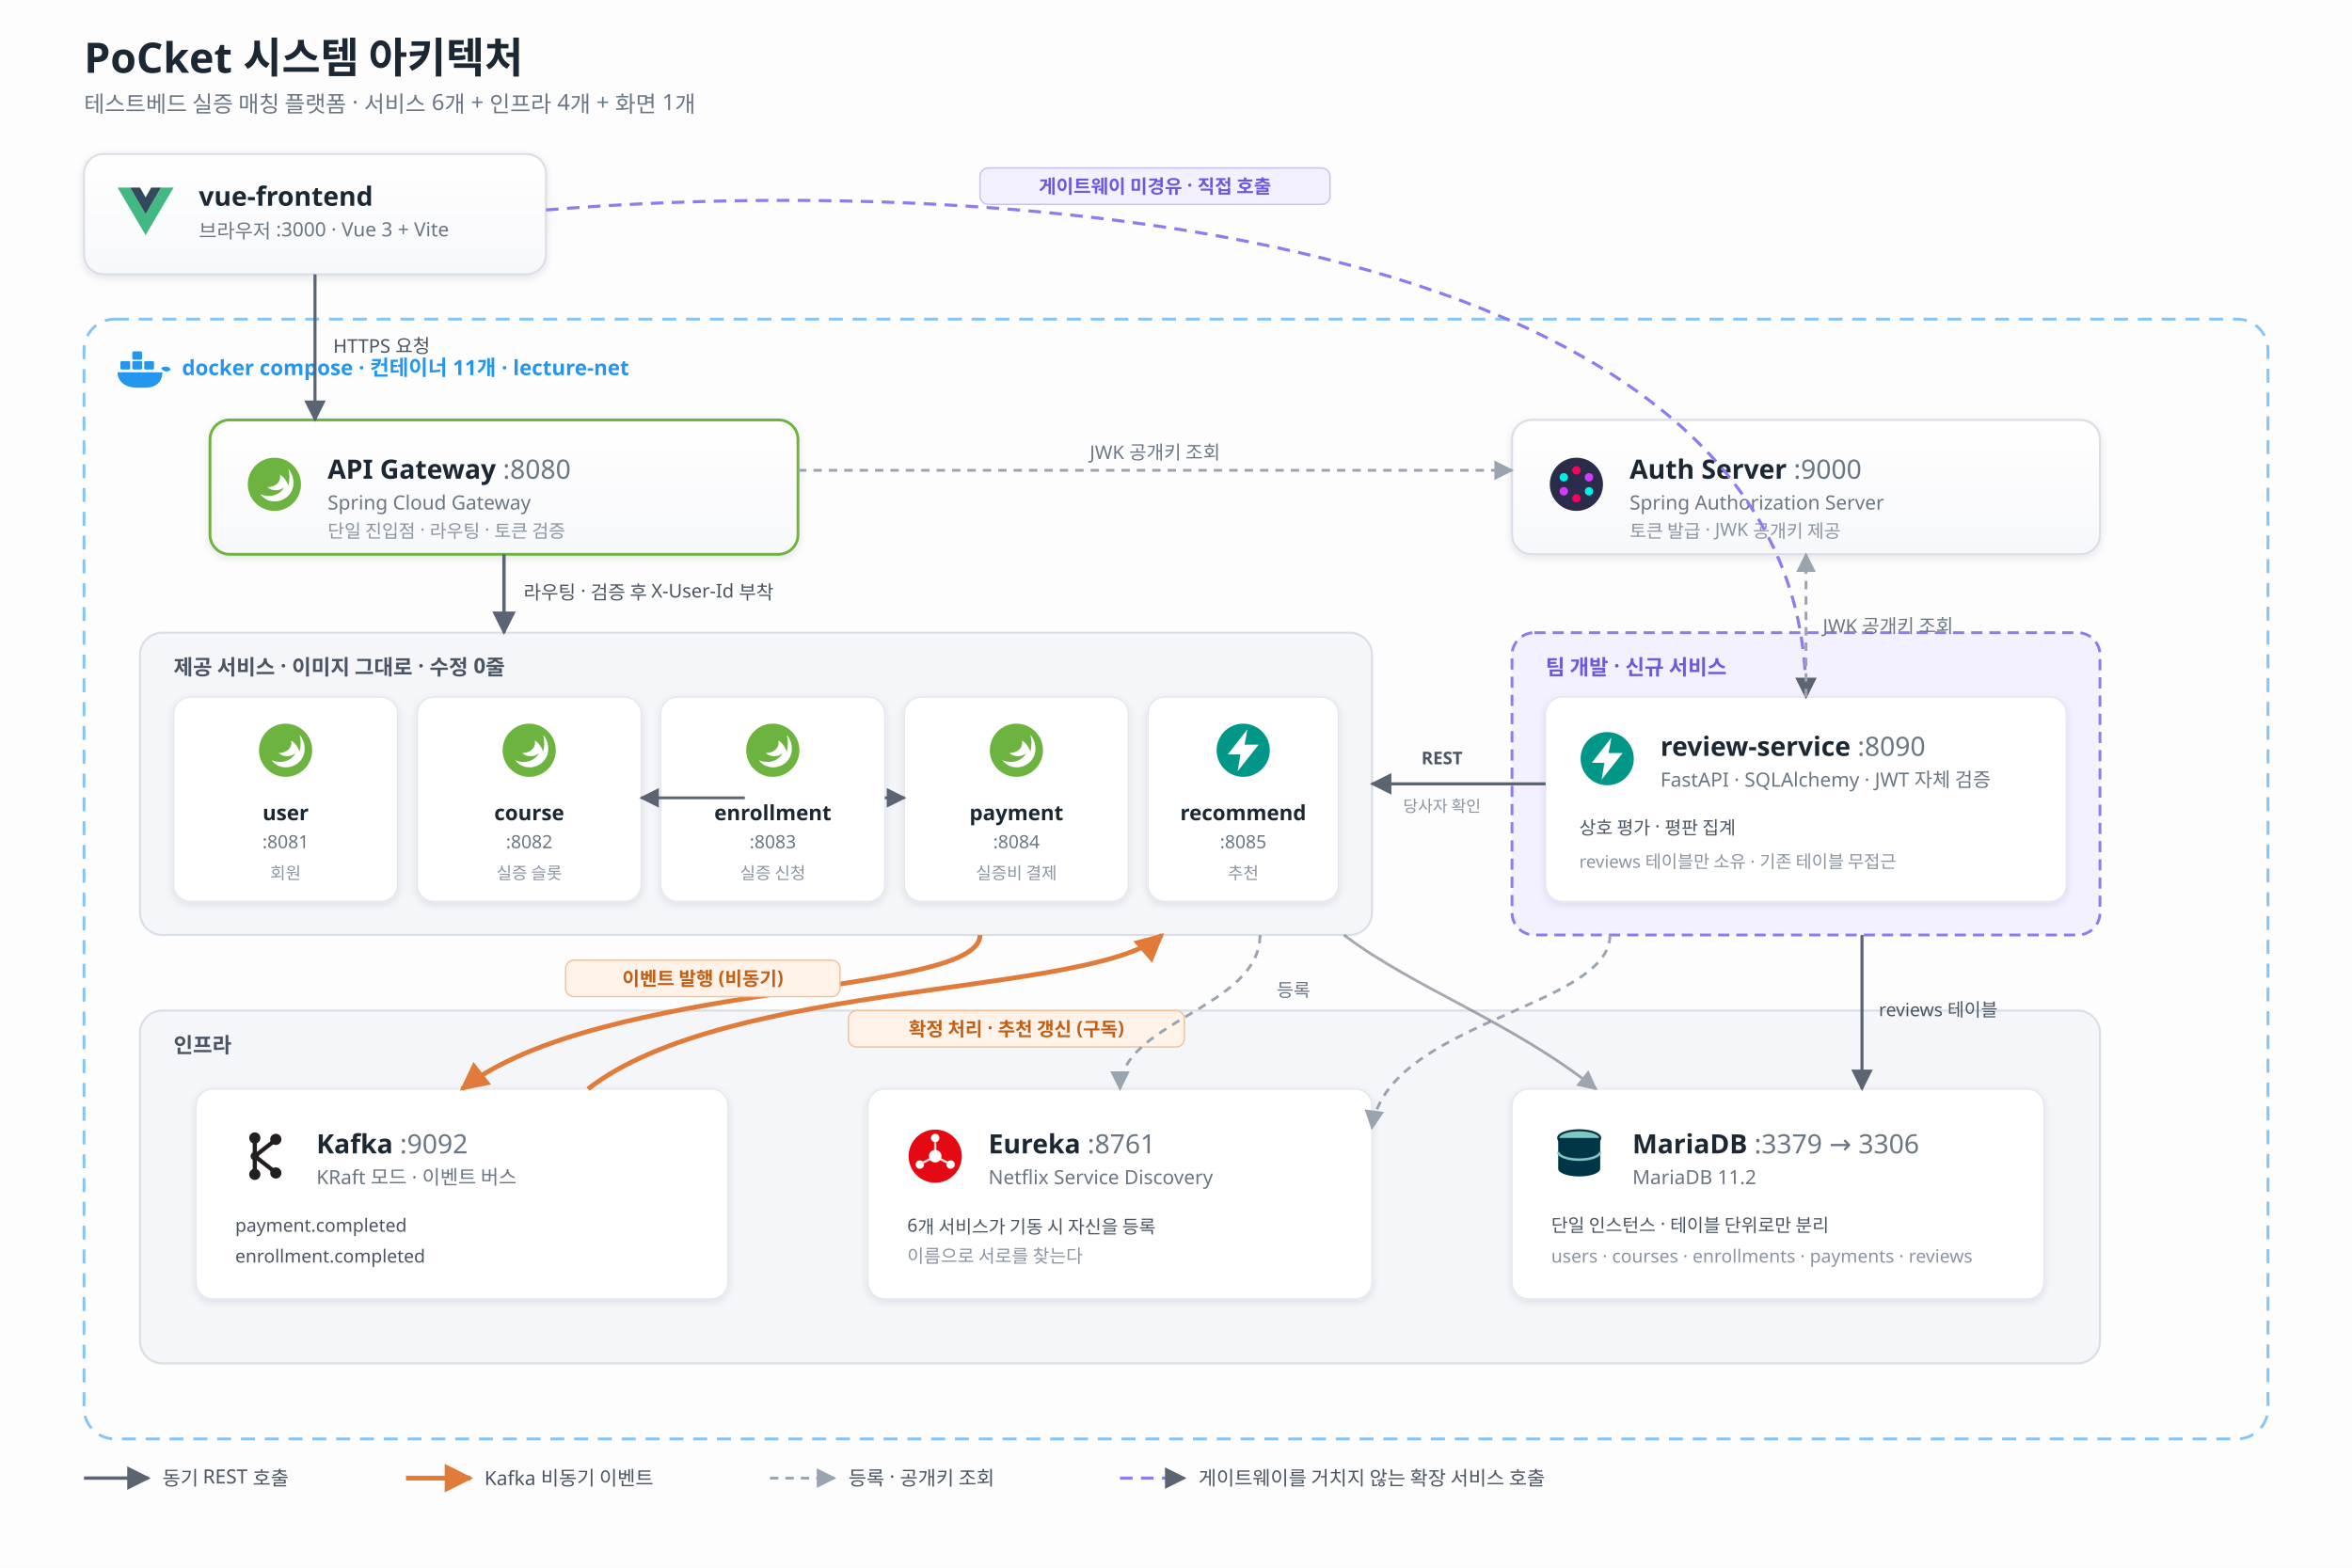
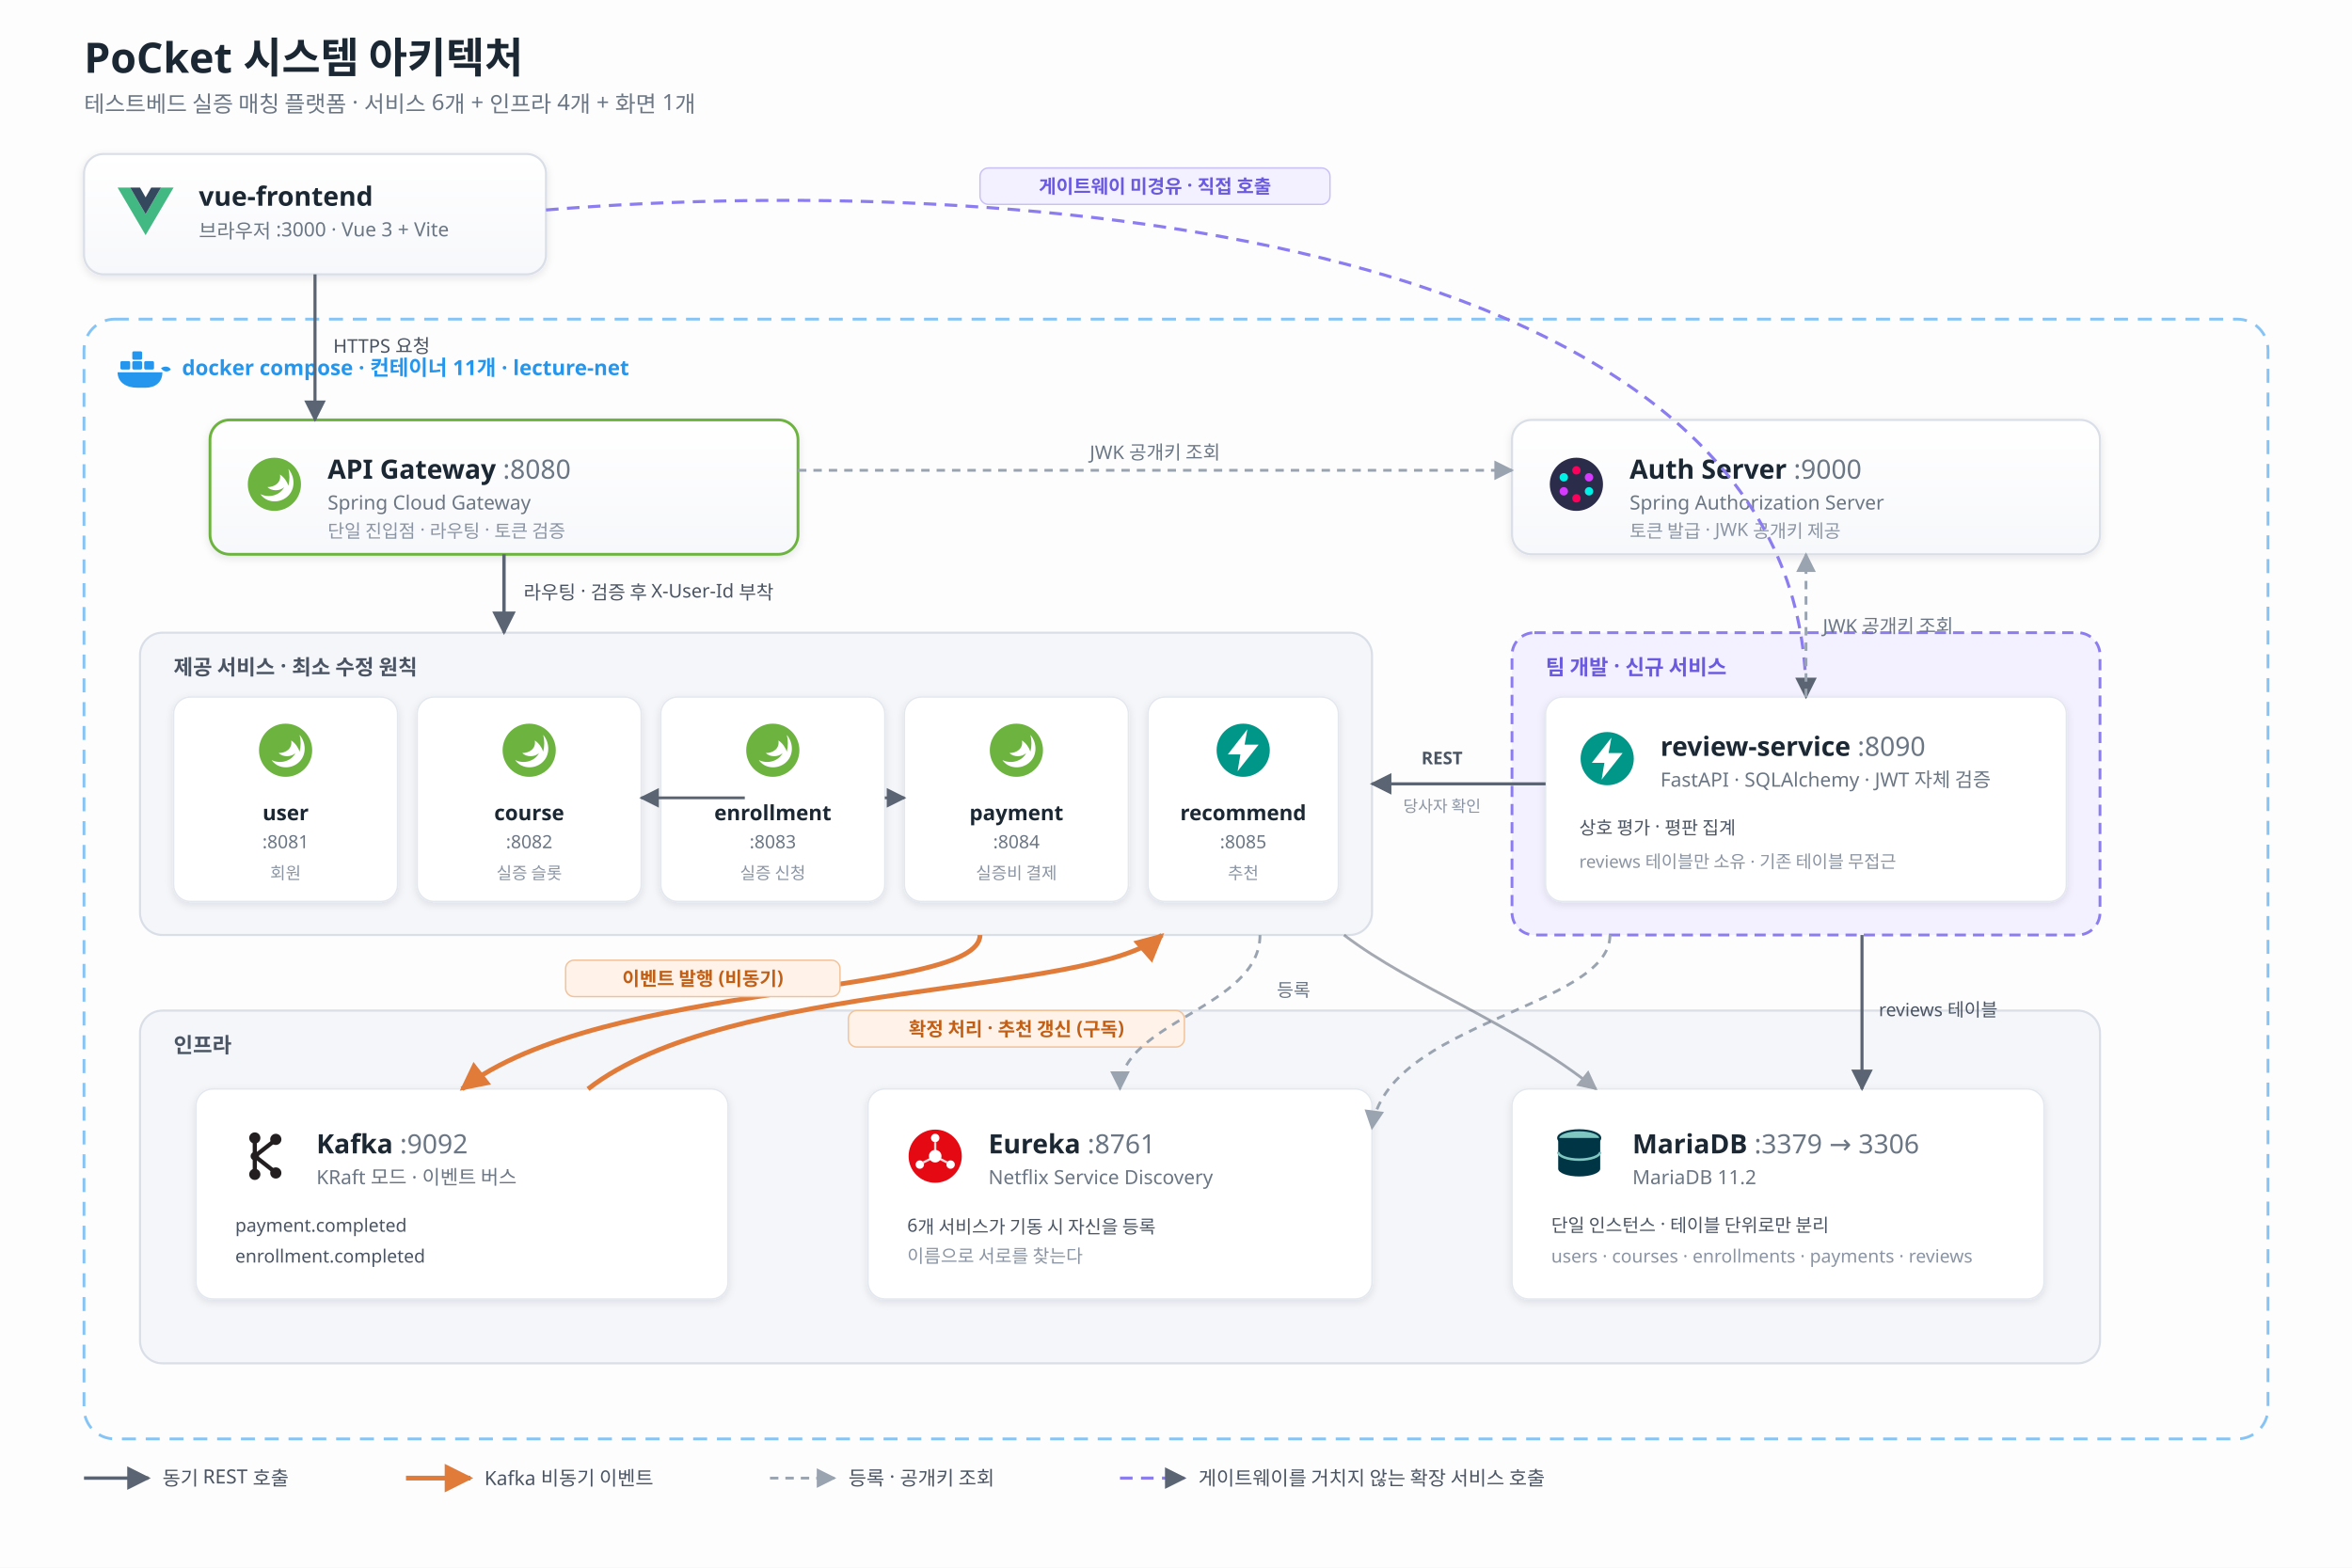
<svg xmlns="http://www.w3.org/2000/svg" width="1680" height="1120" viewBox="0 0 1680 1120" font-family="'Apple SD Gothic Neo','Noto Sans KR','Malgun Gothic','Segoe UI',sans-serif">
  <defs>
    <marker id="arrow" viewBox="0 0 10 10" refX="9" refY="5" markerWidth="7" markerHeight="7" orient="auto-start-reverse">
      <path d="M0,0 L10,5 L0,10 z" fill="#5B6472" />
    </marker>
    <marker id="arrowKafka" viewBox="0 0 10 10" refX="9" refY="5" markerWidth="6" markerHeight="6" orient="auto-start-reverse">
      <path d="M0,0 L10,5 L0,10 z" fill="#E07B39" />
    </marker>
    <marker id="arrowDot" viewBox="0 0 10 10" refX="9" refY="5" markerWidth="7" markerHeight="7" orient="auto-start-reverse">
      <path d="M0,0 L10,5 L0,10 z" fill="#9AA3B0" />
    </marker>
    <linearGradient id="cardBg" x1="0" y1="0" x2="0" y2="1">
      <stop offset="0%" stop-color="#FFFFFF" />
      <stop offset="100%" stop-color="#F7F8FB" />
    </linearGradient>
    <filter id="shadow" x="-20%" y="-20%" width="140%" height="140%">
      <feDropShadow dx="0" dy="2" stdDeviation="3" flood-color="#1B2733" flood-opacity="0.10" />
    </filter>
    <g id="logoVue">
      <polygon points="0,2 9,2 20,21 31,2 40,2 20,36" fill="#42B883" />
      <polygon points="9,2 20,21 31,2 24,2 20,9 16,2" fill="#35495E" />
    </g>
    <g id="logoSpring">
      <circle cx="20" cy="20" r="19" fill="#6DB33F" />
      <path d="M30,9 c5,6 5,15 -1,20 c-6,5 -15,4 -19,-2 c6,3 14,1 17,-5 c-3,3 -9,3 -12,0 c5,0 10,-3 9,-9 c3,2 5,5 6,8 c1,-4 1,-8 0,-12 z" fill="#FFFFFF" />
    </g>
    <g id="logoFastapi">
      <circle cx="20" cy="20" r="19" fill="#009688" />
      <polygon points="23,5 9,23 18,23 16,35 31,16 21,16" fill="#FFFFFF" />
    </g>
    <g id="logoKafka">
      <g stroke="#231F20" stroke-width="3" stroke-linecap="round">
        <line x1="14" y1="8" x2="14" y2="32" />
        <line x1="14" y1="20" x2="28" y2="9" />
        <line x1="14" y1="20" x2="28" y2="31" />
      </g>
      <g fill="#231F20">
        <circle cx="14" cy="7" r="4" />
        <circle cx="14" cy="33" r="4" />
        <circle cx="29" cy="8" r="4" />
        <circle cx="29" cy="32" r="4" />
        <circle cx="14" cy="20" r="3" />
      </g>
    </g>
    <g id="logoEureka">
      <circle cx="20" cy="20" r="19" fill="#E50914" />
      <circle cx="20" cy="20" r="4.5" fill="#FFFFFF" />
      <g fill="#FFFFFF">
        <circle cx="20" cy="7" r="3" />
        <circle cx="31" cy="26" r="3" />
        <circle cx="9" cy="26" r="3" />
      </g>
      <g stroke="#FFFFFF" stroke-width="1.6" opacity="0.85">
        <line x1="20" y1="16" x2="20" y2="10" />
        <line x1="23.5" y1="22" x2="28.5" y2="24.5" />
        <line x1="16.5" y1="22" x2="11.5" y2="24.5" />
      </g>
    </g>
    <g id="logoMaria">
      <ellipse cx="20" cy="9" rx="15" ry="5.5" fill="#7FC7C0" />
      <path d="M5,9 v22 c0,3 6.7,5.5 15,5.5 s15,-2.5 15,-5.5 V9" fill="#003545" />
      <ellipse cx="20" cy="9" rx="15" ry="5.5" fill="none" stroke="#003545" stroke-width="1.5" />
      <path d="M5,19 c0,3 6.7,5.5 15,5.5 s15,-2.5 15,-5.5" fill="none" stroke="#7FC7C0" stroke-width="1.8" />
    </g>
    <g id="logoDocker">
      <g fill="#2496ED">
        <rect x="4" y="16" width="7" height="6" rx="1" />
        <rect x="12.5" y="16" width="7" height="6" rx="1" />
        <rect x="21" y="16" width="7" height="6" rx="1" />
        <rect x="12.5" y="9" width="7" height="6" rx="1" />
        <path d="M2,24 h32 c0,7 -5,11 -12,11 h-6 c-8,0 -14,-4 -14,-11 z" />
        <path d="M33,21 c3,-2 6,-1 7,1 c-2,2 -5,2 -7,-1 z" />
      </g>
    </g>
    <g id="logoJwt">
      <circle cx="20" cy="20" r="19" fill="#2B2B4A" />
      <g fill="#FB015B">
        <circle cx="20" cy="10" r="3" />
        <circle cx="20" cy="30" r="3" />
      </g>
      <g fill="#00F2E6">
        <circle cx="11" cy="15" r="3" />
        <circle cx="29" cy="25" r="3" />
      </g>
      <g fill="#D63AFF">
        <circle cx="29" cy="15" r="3" />
        <circle cx="11" cy="25" r="3" />
      </g>
    </g>
  </defs>
  <rect width="1680" height="1120" fill="#FDFDFE" />
  <text x="60" y="52" font-size="30" font-weight="700" fill="#1B2733">PoCket 시스템 아키텍처</text>
  <text x="60" y="80" font-size="16" fill="#6B7684">테스트베드 실증 매칭 플랫폼 · 서비스 6개 + 인프라 4개 + 화면 1개</text>
  <g filter="url(#shadow)">
    <rect x="60" y="110" width="330" height="86" rx="14" fill="url(#cardBg)" stroke="#D9DEE7" stroke-width="1.5" />
  </g>
  <use href="#logoVue" x="84" y="132" />
  <text x="142" y="147" font-size="19" font-weight="700" fill="#1B2733">vue-frontend</text>
  <text x="142" y="170" font-size="14" fill="#6B7684">브라우저 :3000 · Vue 3 + Vite</text>
  <rect x="60" y="228" width="1560" height="800" rx="22" fill="none" stroke="#2496ED" stroke-width="2" stroke-dasharray="10 7" opacity="0.55" />
  <use href="#logoDocker" x="82" y="242" />
  <text x="130" y="268" font-size="15" font-weight="700" fill="#2496ED">docker compose · 컨테이너 11개 · lecture-net</text>
  <g filter="url(#shadow)">
    <rect x="150" y="300" width="420" height="96" rx="14" fill="url(#cardBg)" stroke="#6DB33F" stroke-width="2" />
  </g>
  <use href="#logoSpring" x="176" y="326" />
  <text x="234" y="342" font-size="19" font-weight="700" fill="#1B2733">API Gateway <tspan fill="#6B7684" font-weight="400">:8080</tspan>
  </text>
  <text x="234" y="364" font-size="14" fill="#6B7684">Spring Cloud Gateway</text>
  <text x="234" y="384" font-size="13" fill="#8A94A3">단일 진입점 · 라우팅 · 토큰 검증</text>
  <g filter="url(#shadow)">
    <rect x="1080" y="300" width="420" height="96" rx="14" fill="url(#cardBg)" stroke="#D9DEE7" stroke-width="1.5" />
  </g>
  <use href="#logoJwt" x="1106" y="326" />
  <text x="1164" y="342" font-size="19" font-weight="700" fill="#1B2733">Auth Server <tspan fill="#6B7684" font-weight="400">:9000</tspan>
  </text>
  <text x="1164" y="364" font-size="14" fill="#6B7684">Spring Authorization Server</text>
  <text x="1164" y="384" font-size="13" fill="#8A94A3">토큰 발급 · JWK 공개키 제공</text>
  <rect x="100" y="452" width="880" height="216" rx="16" fill="#F4F6FA" stroke="#D9DEE7" stroke-width="1.5" />
-   <text x="124" y="482" font-size="15" font-weight="700" fill="#4A5462">제공 서비스 · 이미지 그대로 · 수정 0줄</text>
+   <text x="124" y="482" font-size="15" font-weight="700" fill="#4A5462">제공 서비스 · 최소 수정 원칙</text>
  <g filter="url(#shadow)">
    <rect x="124" y="498" width="160" height="146" rx="12" fill="#FFFFFF" stroke="#E3E7EE" />
    <rect x="298" y="498" width="160" height="146" rx="12" fill="#FFFFFF" stroke="#E3E7EE" />
    <rect x="472" y="498" width="160" height="146" rx="12" fill="#FFFFFF" stroke="#E3E7EE" />
    <rect x="646" y="498" width="160" height="146" rx="12" fill="#FFFFFF" stroke="#E3E7EE" />
    <rect x="820" y="498" width="136" height="146" rx="12" fill="#FFFFFF" stroke="#E3E7EE" />
  </g>
  <use href="#logoSpring" x="184" y="516" />
  <text x="204" y="586" font-size="15" font-weight="700" fill="#1B2733" text-anchor="middle">user</text>
  <text x="204" y="606" font-size="13" fill="#6B7684" text-anchor="middle">:8081</text>
  <text x="204" y="628" font-size="12" fill="#8A94A3" text-anchor="middle">회원</text>
  <use href="#logoSpring" x="358" y="516" />
  <text x="378" y="586" font-size="15" font-weight="700" fill="#1B2733" text-anchor="middle">course</text>
  <text x="378" y="606" font-size="13" fill="#6B7684" text-anchor="middle">:8082</text>
  <text x="378" y="628" font-size="12" fill="#8A94A3" text-anchor="middle">실증 슬롯</text>
  <use href="#logoSpring" x="532" y="516" />
  <text x="552" y="586" font-size="15" font-weight="700" fill="#1B2733" text-anchor="middle">enrollment</text>
  <text x="552" y="606" font-size="13" fill="#6B7684" text-anchor="middle">:8083</text>
  <text x="552" y="628" font-size="12" fill="#8A94A3" text-anchor="middle">실증 신청</text>
  <use href="#logoSpring" x="706" y="516" />
  <text x="726" y="586" font-size="15" font-weight="700" fill="#1B2733" text-anchor="middle">payment</text>
  <text x="726" y="606" font-size="13" fill="#6B7684" text-anchor="middle">:8084</text>
  <text x="726" y="628" font-size="12" fill="#8A94A3" text-anchor="middle">실증비 결제</text>
  <use href="#logoFastapi" x="868" y="516" />
  <text x="888" y="586" font-size="15" font-weight="700" fill="#1B2733" text-anchor="middle">recommend</text>
  <text x="888" y="606" font-size="13" fill="#6B7684" text-anchor="middle">:8085</text>
  <text x="888" y="628" font-size="12" fill="#8A94A3" text-anchor="middle">추천</text>
  <rect x="1080" y="452" width="420" height="216" rx="16" fill="#F3F0FF" stroke="#8B7CF0" stroke-width="2" stroke-dasharray="8 5" />
  <text x="1104" y="482" font-size="15" font-weight="700" fill="#6A5AE0">팀 개발 · 신규 서비스</text>
  <g filter="url(#shadow)">
    <rect x="1104" y="498" width="372" height="146" rx="12" fill="#FFFFFF" stroke="#E3E7EE" />
  </g>
  <use href="#logoFastapi" x="1128" y="522" />
  <text x="1186" y="540" font-size="19" font-weight="700" fill="#1B2733">review-service <tspan fill="#6B7684" font-weight="400">:8090</tspan>
  </text>
  <text x="1186" y="562" font-size="14" fill="#6B7684">FastAPI · SQLAlchemy · JWT 자체 검증</text>
  <text x="1128" y="596" font-size="13" fill="#4A5462">상호 평가 · 평판 집계</text>
  <text x="1128" y="620" font-size="12.5" fill="#8A94A3">reviews 테이블만 소유 · 기존 테이블 무접근</text>
  <rect x="100" y="722" width="1400" height="252" rx="16" fill="#F4F6FA" stroke="#D9DEE7" stroke-width="1.5" />
  <text x="124" y="752" font-size="15" font-weight="700" fill="#4A5462">인프라</text>
  <g filter="url(#shadow)">
    <rect x="140" y="778" width="380" height="150" rx="12" fill="#FFFFFF" stroke="#E3E7EE" />
    <rect x="620" y="778" width="360" height="150" rx="12" fill="#FFFFFF" stroke="#E3E7EE" />
    <rect x="1080" y="778" width="380" height="150" rx="12" fill="#FFFFFF" stroke="#E3E7EE" />
  </g>
  <use href="#logoKafka" x="168" y="806" />
  <text x="226" y="824" font-size="19" font-weight="700" fill="#1B2733">Kafka <tspan fill="#6B7684" font-weight="400">:9092</tspan>
  </text>
  <text x="226" y="846" font-size="14" fill="#6B7684">KRaft 모드 · 이벤트 버스</text>
  <text x="168" y="880" font-size="13" fill="#4A5462">payment.completed</text>
  <text x="168" y="902" font-size="13" fill="#4A5462">enrollment.completed</text>
  <use href="#logoEureka" x="648" y="806" />
  <text x="706" y="824" font-size="19" font-weight="700" fill="#1B2733">Eureka <tspan fill="#6B7684" font-weight="400">:8761</tspan>
  </text>
  <text x="706" y="846" font-size="14" fill="#6B7684">Netflix Service Discovery</text>
  <text x="648" y="880" font-size="13" fill="#4A5462">6개 서비스가 기동 시 자신을 등록</text>
  <text x="648" y="902" font-size="13" fill="#8A94A3">이름으로 서로를 찾는다</text>
  <use href="#logoMaria" x="1108" y="804" />
  <text x="1166" y="824" font-size="19" font-weight="700" fill="#1B2733">MariaDB <tspan fill="#6B7684" font-weight="400">:3379 → 3306</tspan>
  </text>
  <text x="1166" y="846" font-size="14" fill="#6B7684">MariaDB 11.2</text>
  <text x="1108" y="880" font-size="13" fill="#4A5462">단일 인스턴스 · 테이블 단위로만 분리</text>
  <text x="1108" y="902" font-size="13" fill="#8A94A3">users · courses · enrollments · payments · reviews</text>
  <path d="M225,196 L225,300" stroke="#5B6472" stroke-width="2.2" fill="none" marker-end="url(#arrow)" />
  <text x="238" y="252" font-size="13.5" fill="#4A5462">HTTPS 요청</text>
  <path d="M390,150 C760,120 1290,180 1290,498" stroke="#8B7CF0" stroke-width="2.2" fill="none" stroke-dasharray="9 6" marker-end="url(#arrow)" />
  <rect x="700" y="120" width="250" height="26" rx="6" fill="#F3F0FF" stroke="#C9C0F5" />
  <text x="825" y="138" font-size="13.5" fill="#6A5AE0" text-anchor="middle" font-weight="600">게이트웨이 미경유 · 직접 호출</text>
  <path d="M360,396 L360,452" stroke="#5B6472" stroke-width="2.4" fill="none" marker-end="url(#arrow)" />
  <text x="374" y="428" font-size="13.5" fill="#4A5462">라우팅 · 검증 후 X-User-Id 부착</text>
  <path d="M570,336 L1080,336" stroke="#9AA3B0" stroke-width="2" fill="none" stroke-dasharray="6 5" marker-end="url(#arrowDot)" />
  <text x="825" y="328" font-size="13.5" fill="#6B7684" text-anchor="middle">JWK 공개키 조회</text>
  <path d="M1290,498 L1290,396" stroke="#9AA3B0" stroke-width="2" fill="none" stroke-dasharray="6 5" marker-end="url(#arrowDot)" />
  <text x="1302" y="452" font-size="13.5" fill="#6B7684">JWK 공개키 조회</text>
  <path d="M1104,560 L980,560" stroke="#5B6472" stroke-width="2.2" fill="none" marker-end="url(#arrow)" />
  <text x="1030" y="546" font-size="12.5" fill="#4A5462" text-anchor="middle" font-weight="600">REST</text>
  <text x="1030" y="580" font-size="11.5" fill="#8A94A3" text-anchor="middle">당사자 확인</text>
  <path d="M532,570 L458,570" stroke="#5B6472" stroke-width="2" fill="none" marker-end="url(#arrow)" />
  <path d="M632,570 L646,570" stroke="#5B6472" stroke-width="2" fill="none" marker-end="url(#arrow)" />
  <path d="M700,668 C700,712 430,700 330,778" stroke="#E07B39" stroke-width="3.4" fill="none" marker-end="url(#arrowKafka)" />
  <rect x="404" y="686" width="196" height="26" rx="6" fill="#FFF3E9" stroke="#F0C29A" />
  <text x="502" y="704" font-size="13.5" fill="#C25F16" text-anchor="middle" font-weight="600">이벤트 발행 (비동기)</text>
  <path d="M420,778 C520,700 780,712 830,668" stroke="#E07B39" stroke-width="3.4" fill="none" marker-end="url(#arrowKafka)" />
  <rect x="606" y="722" width="240" height="26" rx="6" fill="#FFF3E9" stroke="#F0C29A" />
  <text x="726" y="740" font-size="13.5" fill="#C25F16" text-anchor="middle" font-weight="600">확정 처리 · 추천 갱신 (구독)</text>
  <path d="M900,668 C900,720 800,730 800,778" stroke="#9AA3B0" stroke-width="2" fill="none" stroke-dasharray="6 5" marker-end="url(#arrowDot)" />
  <text x="912" y="712" font-size="13" fill="#6B7684">등록</text>
  <path d="M1150,668 C1150,720 990,730 980,806" stroke="#9AA3B0" stroke-width="2" fill="none" stroke-dasharray="6 5" marker-end="url(#arrowDot)" />
  <path d="M960,668 C1010,706 1080,730 1140,778" stroke="#5B6472" stroke-width="2" fill="none" opacity="0.55" marker-end="url(#arrow)" />
  <path d="M1330,668 L1330,778" stroke="#5B6472" stroke-width="2.2" fill="none" marker-end="url(#arrow)" />
  <text x="1342" y="726" font-size="13" fill="#4A5462">reviews 테이블</text>
  <g transform="translate(60,1046)">
    <line x1="0" y1="10" x2="46" y2="10" stroke="#5B6472" stroke-width="2.4" marker-end="url(#arrow)" />
    <text x="56" y="15" font-size="14" fill="#4A5462">동기 REST 호출</text>
    <line x1="230" y1="10" x2="276" y2="10" stroke="#E07B39" stroke-width="3.4" marker-end="url(#arrowKafka)" />
    <text x="286" y="15" font-size="14" fill="#4A5462">Kafka 비동기 이벤트</text>
    <line x1="490" y1="10" x2="536" y2="10" stroke="#9AA3B0" stroke-width="2" stroke-dasharray="6 5" marker-end="url(#arrowDot)" />
    <text x="546" y="15" font-size="14" fill="#4A5462">등록 · 공개키 조회</text>
    <line x1="740" y1="10" x2="786" y2="10" stroke="#8B7CF0" stroke-width="2.2" stroke-dasharray="9 6" marker-end="url(#arrow)" />
    <text x="796" y="15" font-size="14" fill="#4A5462">게이트웨이를 거치지 않는 확장 서비스 호출</text>
  </g>
</svg>
